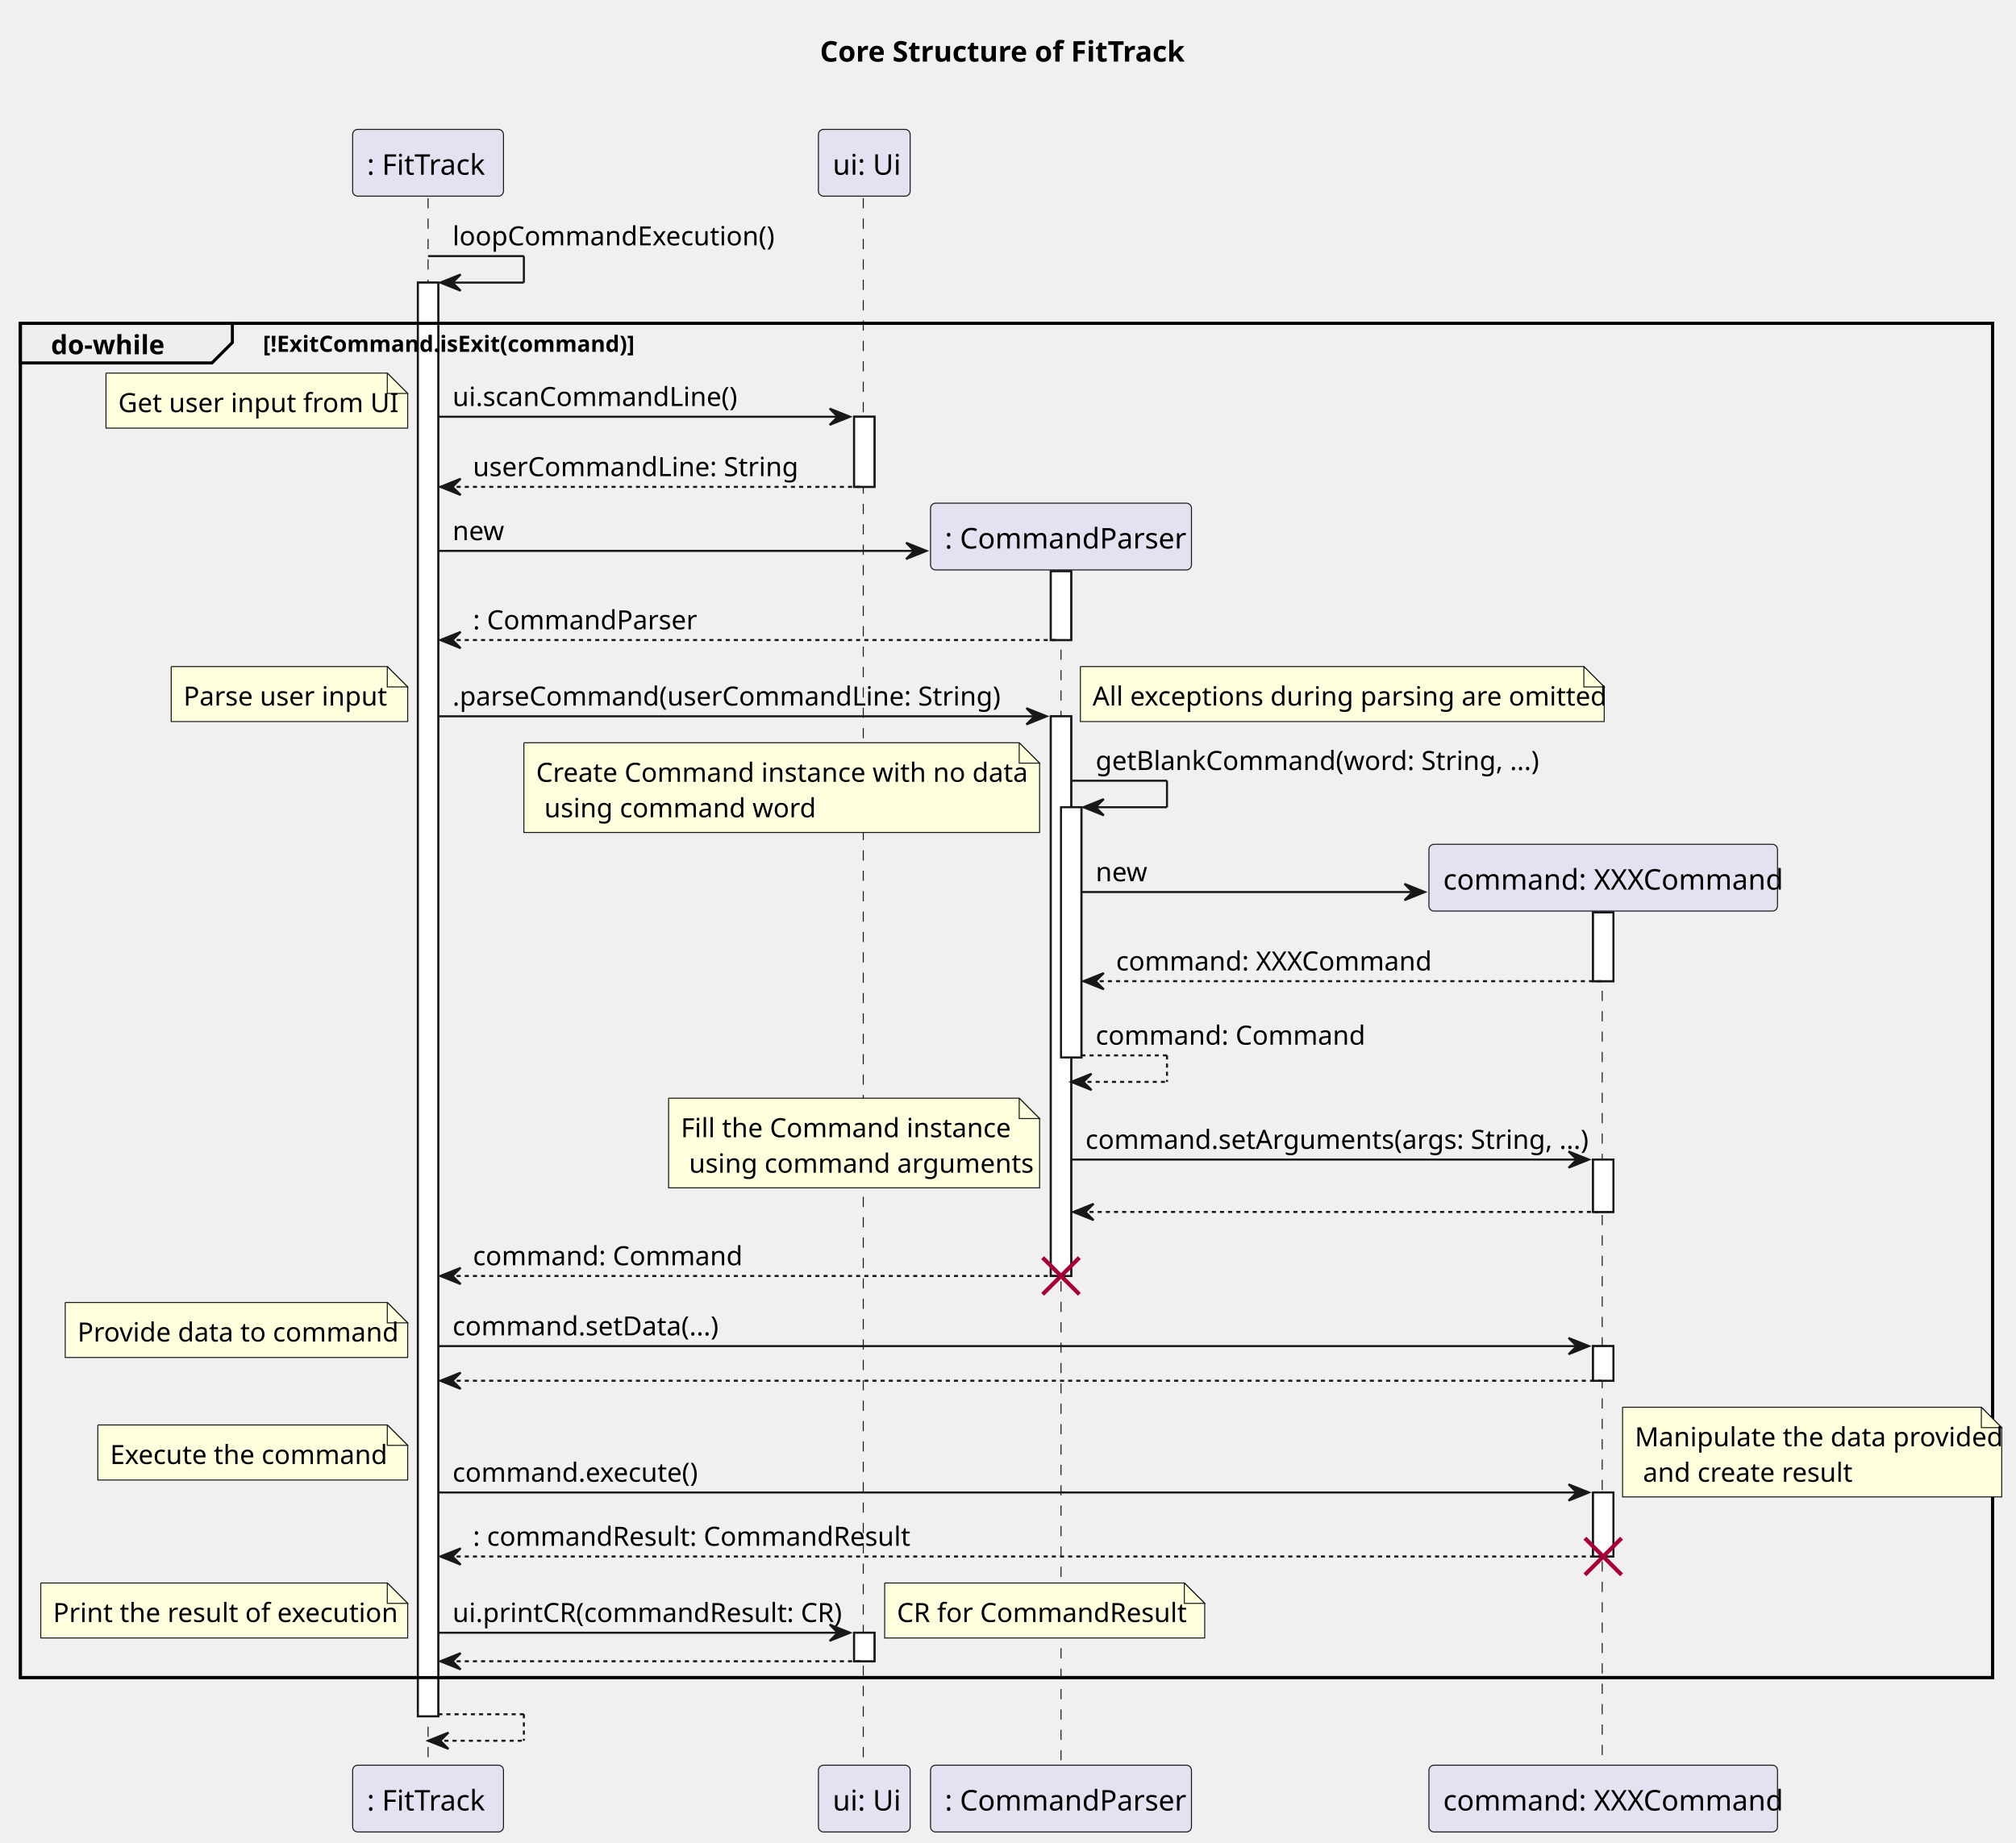
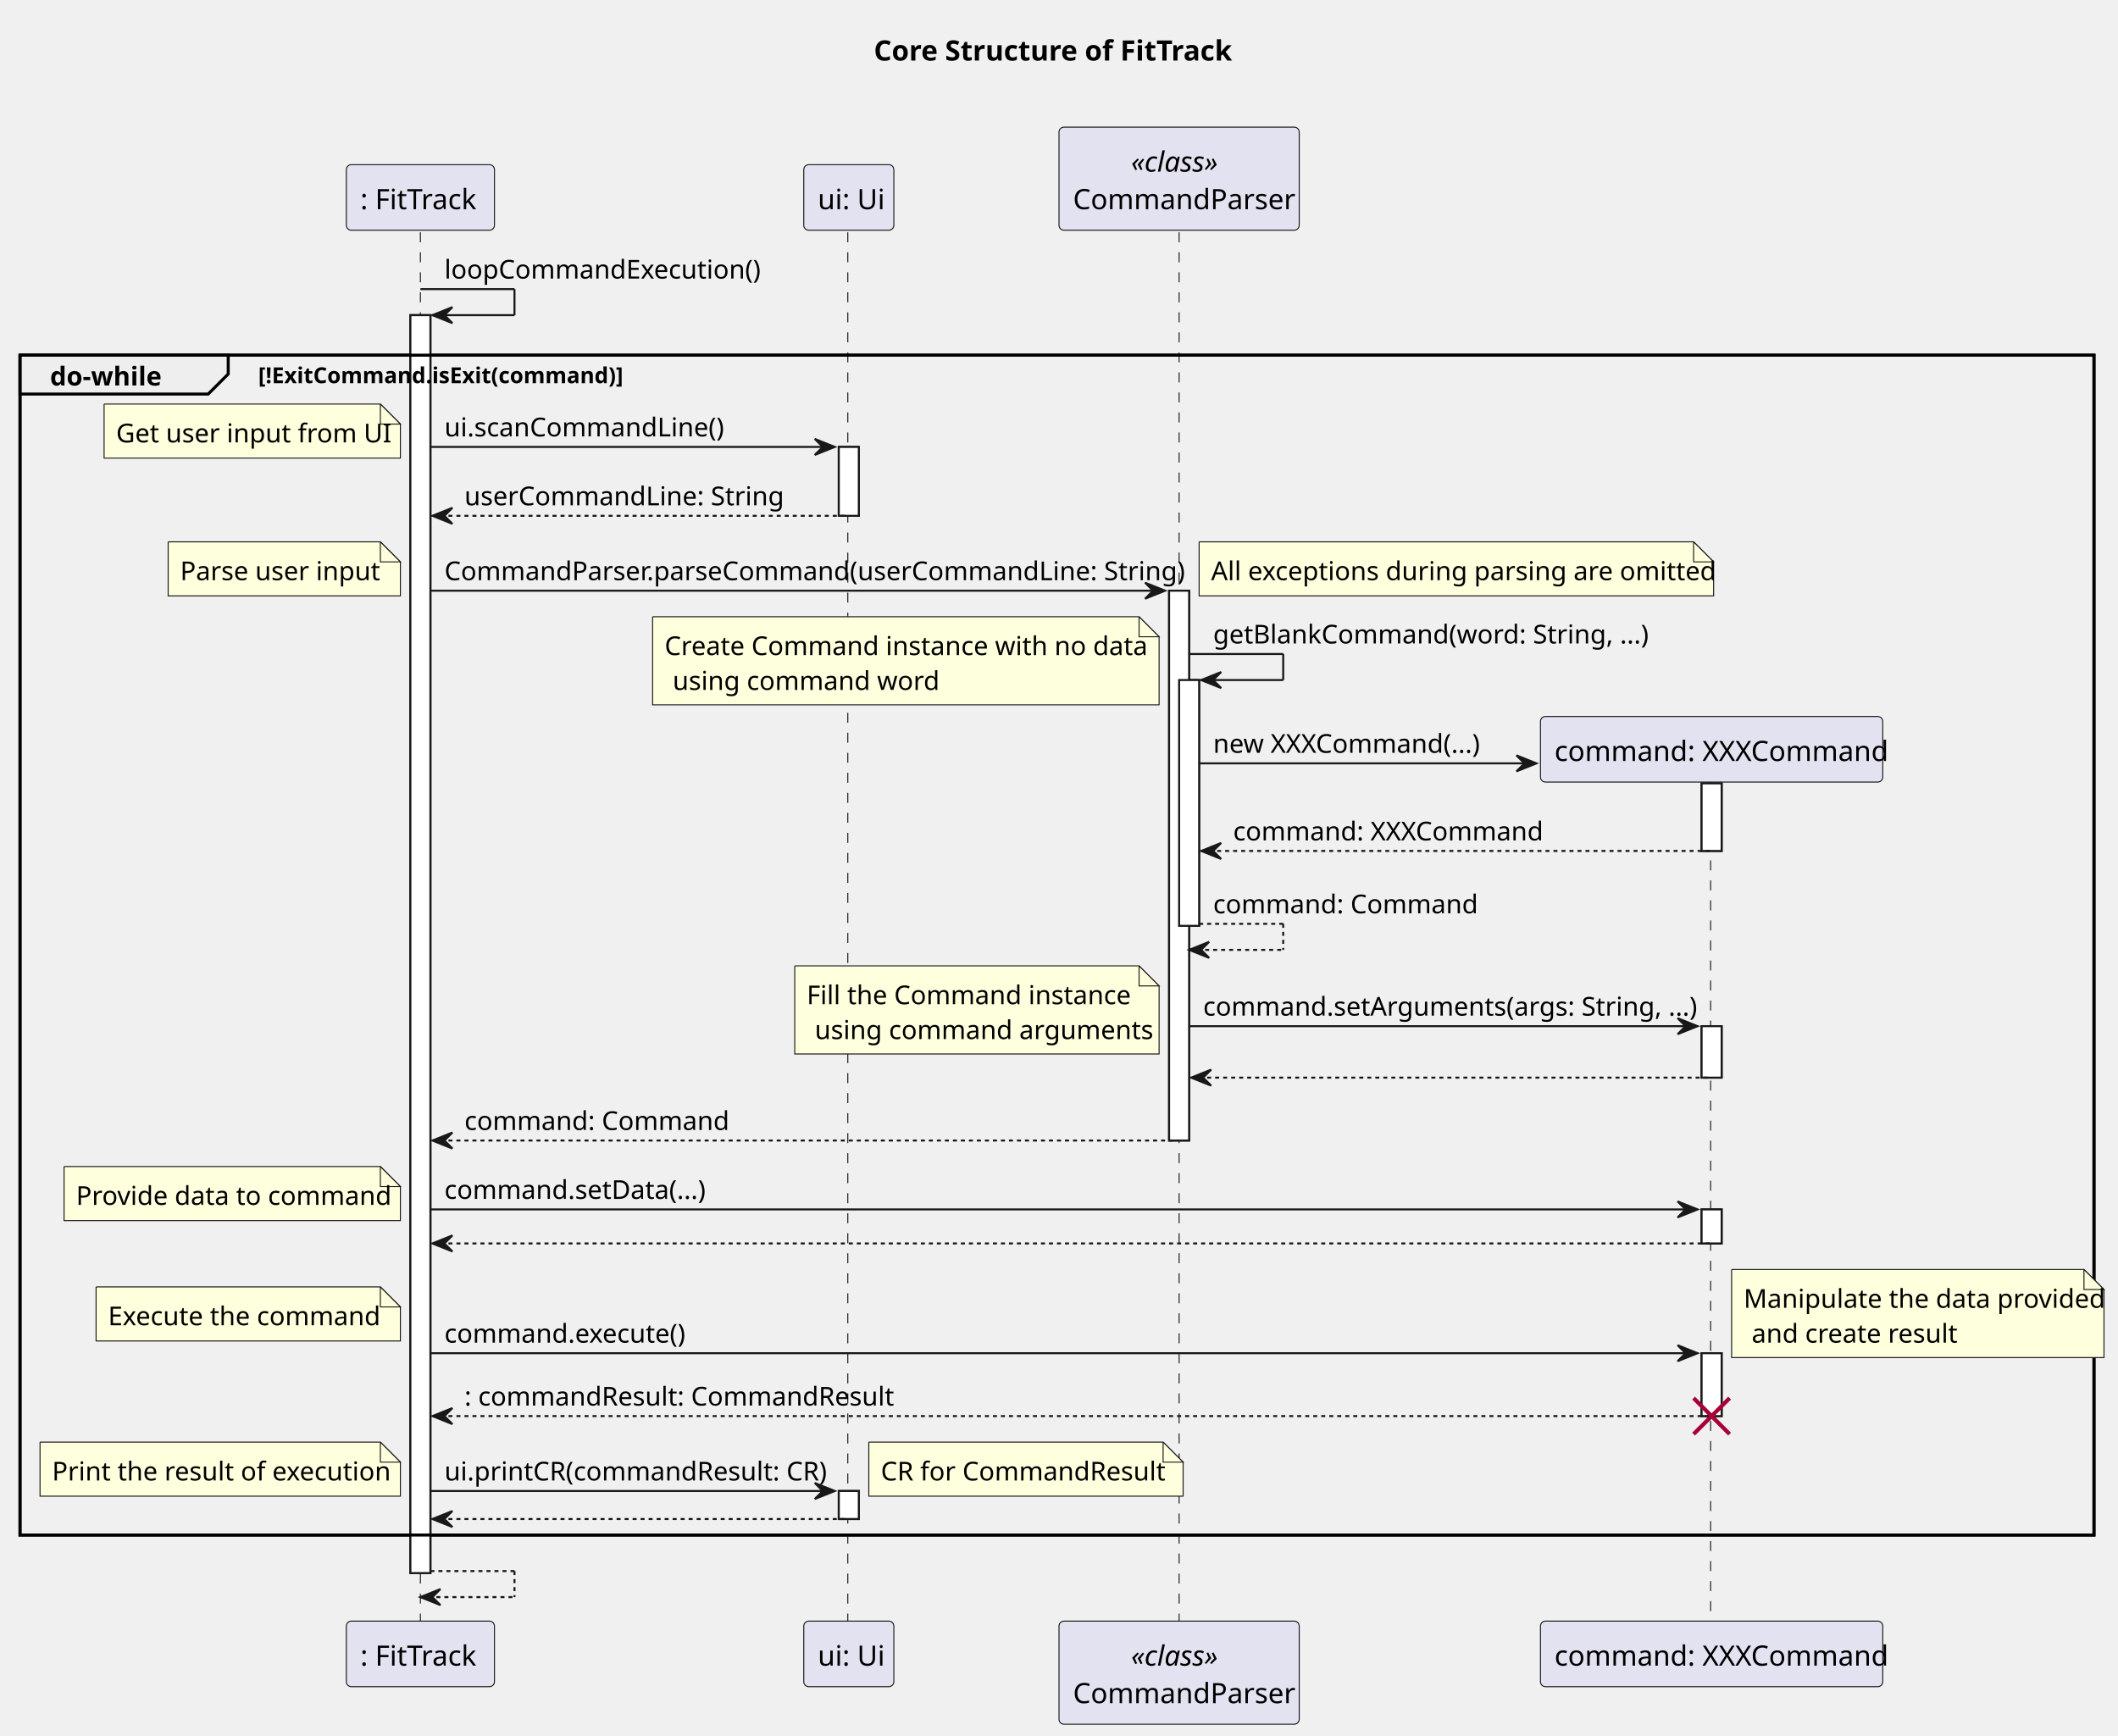
- <svg xmlns="http://www.w3.org/2000/svg" contentStyleType="text/css" height="904px" preserveAspectRatio="none" style="width:989px;height:904px;background:#FFFFFF;" version="1.1" viewBox="0 0 989 904" width="989px" zoomAndPan="magnify">
+ <svg xmlns="http://www.w3.org/2000/svg" contentStyleType="text/css" height="867px" preserveAspectRatio="none" style="width:1058px;height:867px;background:#FFFFFF;" version="1.1" viewBox="0 0 1058 867" width="1058px" zoomAndPan="magnify">
  <defs />
  <g>
-     <text fill="#000000" font-family="sans-serif" font-size="14" font-weight="bold" lengthAdjust="spacing" textLength="182" x="402.25" y="30.237">Core Structure of FitTrack</text>
-     <text fill="#000000" font-family="sans-serif" font-size="14" font-weight="bold" lengthAdjust="spacing" textLength="4" x="491.25" y="48.988"> </text>
-     <rect fill="#FFFFFF" height="703.5" style="stroke:#181818;stroke-width:1.0;" width="10" x="205" y="138.665" />
-     <rect fill="#FFFFFF" height="34.412" style="stroke:#181818;stroke-width:1.0;" width="10" x="419" y="204.488" />
-     <rect fill="#FFFFFF" height="14" style="stroke:#181818;stroke-width:1.0;" width="10" x="419" y="801.164" />
-     <rect fill="#FFFFFF" height="33.751" style="stroke:#181818;stroke-width:1.0;" width="10" x="515.5" y="280.311" />
-     <rect fill="#FFFFFF" height="274.632" style="stroke:#181818;stroke-width:1.0;" width="10" x="515.5" y="351.474" />
-     <rect fill="#FFFFFF" height="122.78" style="stroke:#181818;stroke-width:1.0;" width="10" x="520.5" y="396.091" />
-     <rect fill="#FFFFFF" height="33.751" style="stroke:#181818;stroke-width:1.0;" width="10" x="781.5" y="447.709" />
-     <rect fill="#FFFFFF" height="25.706" style="stroke:#181818;stroke-width:1.0;" width="10" x="781.5" y="568.989" />
-     <rect fill="#FFFFFF" height="17" style="stroke:#181818;stroke-width:1.0;" width="10" x="781.5" y="660.518" />
-     <rect fill="#FFFFFF" height="31.412" style="stroke:#181818;stroke-width:1.0;" width="10" x="781.5" y="732.341" />
-     <rect fill="none" height="664.5" style="stroke:#000000;stroke-width:1.5;" width="967.5" x="10" y="158.665" />
-     <line style="stroke:#181818;stroke-width:0.5;stroke-dasharray:5.0,5.0;" x1="210" x2="210" y1="97.253" y2="867.164" />
-     <line style="stroke:#181818;stroke-width:0.5;stroke-dasharray:5.0,5.0;" x1="423.5" x2="423.5" y1="97.253" y2="867.164" />
-     <line style="stroke:#181818;stroke-width:0.5;stroke-dasharray:5.0,5.0;" x1="520.5" x2="520.5" y1="278.775" y2="867.164" />
-     <line style="stroke:#181818;stroke-width:0.5;stroke-dasharray:5.0,5.0;" x1="786" x2="786" y1="446.172" y2="867.164" />
-     <rect fill="#E2E2F0" height="32.751" rx="2.5" ry="2.5" style="stroke:#181818;stroke-width:0.5;" width="74" x="173" y="63.502" />
-     <text fill="#000000" font-family="sans-serif" font-size="14" lengthAdjust="spacing" textLength="60" x="180" y="85.739">: FitTrack</text>
-     <rect fill="#E2E2F0" height="32.751" rx="2.5" ry="2.5" style="stroke:#181818;stroke-width:0.5;" width="74" x="173" y="866.164" />
-     <text fill="#000000" font-family="sans-serif" font-size="14" lengthAdjust="spacing" textLength="60" x="180" y="888.401">: FitTrack</text>
-     <rect fill="#E2E2F0" height="32.751" rx="2.5" ry="2.5" style="stroke:#181818;stroke-width:0.5;" width="45" x="401.5" y="63.502" />
-     <text fill="#000000" font-family="sans-serif" font-size="14" lengthAdjust="spacing" textLength="31" x="408.5" y="85.739">ui: Ui</text>
-     <rect fill="#E2E2F0" height="32.751" rx="2.5" ry="2.5" style="stroke:#181818;stroke-width:0.5;" width="45" x="401.5" y="866.164" />
-     <text fill="#000000" font-family="sans-serif" font-size="14" lengthAdjust="spacing" textLength="31" x="408.5" y="888.401">ui: Ui</text>
-     <rect fill="#E2E2F0" height="32.751" rx="2.5" ry="2.5" style="stroke:#181818;stroke-width:0.5;" width="128" x="456.5" y="866.164" />
-     <text fill="#000000" font-family="sans-serif" font-size="14" lengthAdjust="spacing" textLength="114" x="463.5" y="888.401">: CommandParser</text>
-     <rect fill="#E2E2F0" height="32.751" rx="2.5" ry="2.5" style="stroke:#181818;stroke-width:0.5;" width="171" x="701" y="866.164" />
-     <text fill="#000000" font-family="sans-serif" font-size="14" lengthAdjust="spacing" textLength="157" x="708" y="888.401">command: XXXCommand</text>
-     <rect fill="#FFFFFF" height="703.5" style="stroke:#181818;stroke-width:1.0;" width="10" x="205" y="138.665" />
-     <rect fill="#FFFFFF" height="34.412" style="stroke:#181818;stroke-width:1.0;" width="10" x="419" y="204.488" />
-     <rect fill="#FFFFFF" height="14" style="stroke:#181818;stroke-width:1.0;" width="10" x="419" y="801.164" />
-     <rect fill="#FFFFFF" height="33.751" style="stroke:#181818;stroke-width:1.0;" width="10" x="515.5" y="280.311" />
-     <rect fill="#FFFFFF" height="274.632" style="stroke:#181818;stroke-width:1.0;" width="10" x="515.5" y="351.474" />
-     <rect fill="#FFFFFF" height="122.78" style="stroke:#181818;stroke-width:1.0;" width="10" x="520.5" y="396.091" />
-     <rect fill="#FFFFFF" height="33.751" style="stroke:#181818;stroke-width:1.0;" width="10" x="781.5" y="447.709" />
-     <rect fill="#FFFFFF" height="25.706" style="stroke:#181818;stroke-width:1.0;" width="10" x="781.5" y="568.989" />
-     <rect fill="#FFFFFF" height="17" style="stroke:#181818;stroke-width:1.0;" width="10" x="781.5" y="660.518" />
-     <rect fill="#FFFFFF" height="31.412" style="stroke:#181818;stroke-width:1.0;" width="10" x="781.5" y="732.341" />
-     <line style="stroke:#181818;stroke-width:1.0;" x1="210" x2="257" y1="125.665" y2="125.665" />
-     <line style="stroke:#181818;stroke-width:1.0;" x1="257" x2="257" y1="125.665" y2="138.665" />
-     <line style="stroke:#181818;stroke-width:1.0;" x1="216" x2="257" y1="138.665" y2="138.665" />
-     <polygon fill="#181818" points="226,134.665,216,138.665,226,142.665,222,138.665" style="stroke:#181818;stroke-width:1.0;" />
-     <text fill="#000000" font-family="sans-serif" font-size="13" lengthAdjust="spacing" textLength="149" x="222" y="120.402">loopCommandExecution()</text>
-     <path d="M10,158.665 L114,158.665 L114,168.076 L104,178.076 L10,178.076 L10,158.665 " fill="#EEEEEE" style="stroke:#000000;stroke-width:1.5;" />
-     <rect fill="none" height="664.5" style="stroke:#000000;stroke-width:1.5;" width="967.5" x="10" y="158.665" />
-     <text fill="#000000" font-family="sans-serif" font-size="13" font-weight="bold" lengthAdjust="spacing" textLength="55" x="25" y="173.814">do-while</text>
-     <text fill="#000000" font-family="sans-serif" font-size="11" font-weight="bold" lengthAdjust="spacing" textLength="182" x="129" y="172.637">[!ExitCommand.isExit(command)]</text>
-     <polygon fill="#181818" points="407,200.488,417,204.488,407,208.488,411,204.488" style="stroke:#181818;stroke-width:1.0;" />
-     <line style="stroke:#181818;stroke-width:1.0;" x1="215" x2="413" y1="204.488" y2="204.488" />
-     <text fill="#000000" font-family="sans-serif" font-size="13" lengthAdjust="spacing" textLength="133" x="222" y="199.225">ui.scanCommandLine()</text>
-     <path d="M52,183.076 L52,210.076 L200,210.076 L200,193.076 L190,183.076 L52,183.076 " fill="#FEFFDD" style="stroke:#181818;stroke-width:0.5;" />
-     <path d="M190,183.076 L190,193.076 L200,193.076 L190,183.076 " fill="#FEFFDD" style="stroke:#181818;stroke-width:0.5;" />
-     <text fill="#000000" font-family="sans-serif" font-size="13" lengthAdjust="spacing" textLength="127" x="58" y="202.225">Get user input from UI</text>
-     <polygon fill="#181818" points="226,234.899,216,238.899,226,242.899,222,238.899" style="stroke:#181818;stroke-width:1.0;" />
-     <line style="stroke:#181818;stroke-width:1.0;stroke-dasharray:2.0,2.0;" x1="220" x2="423" y1="238.899" y2="238.899" />
-     <text fill="#000000" font-family="sans-serif" font-size="13" lengthAdjust="spacing" textLength="150" x="232" y="233.637">userCommandLine: String</text>
-     <polygon fill="#181818" points="444.5,266.311,454.5,270.311,444.5,274.311,448.5,270.311" style="stroke:#181818;stroke-width:1.0;" />
-     <line style="stroke:#181818;stroke-width:1.0;" x1="215" x2="450.5" y1="270.311" y2="270.311" />
-     <text fill="#000000" font-family="sans-serif" font-size="13" lengthAdjust="spacing" textLength="23" x="222" y="265.048">new</text>
-     <rect fill="#E2E2F0" height="32.751" rx="2.5" ry="2.5" style="stroke:#181818;stroke-width:0.5;" width="128" x="456.5" y="246.899" />
-     <text fill="#000000" font-family="sans-serif" font-size="14" lengthAdjust="spacing" textLength="114" x="463.5" y="269.137">: CommandParser</text>
-     <polygon fill="#181818" points="226,310.062,216,314.062,226,318.062,222,314.062" style="stroke:#181818;stroke-width:1.0;" />
-     <line style="stroke:#181818;stroke-width:1.0;stroke-dasharray:2.0,2.0;" x1="220" x2="519.5" y1="314.062" y2="314.062" />
-     <text fill="#000000" font-family="sans-serif" font-size="13" lengthAdjust="spacing" textLength="105" x="232" y="308.799">: CommandParser</text>
-     <polygon fill="#181818" points="503.5,347.474,513.5,351.474,503.5,355.474,507.5,351.474" style="stroke:#181818;stroke-width:1.0;" />
-     <line style="stroke:#181818;stroke-width:1.0;" x1="215" x2="509.5" y1="351.474" y2="351.474" />
-     <text fill="#000000" font-family="sans-serif" font-size="13" lengthAdjust="spacing" textLength="253" x="222" y="346.211">.parseCommand(userCommandLine: String)</text>
-     <path d="M84,327.062 L84,354.062 L200,354.062 L200,337.062 L190,327.062 L84,327.062 " fill="#FEFFDD" style="stroke:#181818;stroke-width:0.5;" />
-     <path d="M190,327.062 L190,337.062 L200,337.062 L190,327.062 " fill="#FEFFDD" style="stroke:#181818;stroke-width:0.5;" />
-     <text fill="#000000" font-family="sans-serif" font-size="13" lengthAdjust="spacing" textLength="95" x="90" y="346.211">Parse user input</text>
-     <path d="M530,327.062 L530,354.062 L787,354.062 L787,337.062 L777,327.062 L530,327.062 " fill="#FEFFDD" style="stroke:#181818;stroke-width:0.5;" />
-     <path d="M777,327.062 L777,337.062 L787,337.062 L777,327.062 " fill="#FEFFDD" style="stroke:#181818;stroke-width:0.5;" />
-     <text fill="#000000" font-family="sans-serif" font-size="13" lengthAdjust="spacing" textLength="236" x="536" y="346.211">All exceptions during parsing are omitted</text>
-     <line style="stroke:#181818;stroke-width:1.0;" x1="525.5" x2="572.5" y1="383.091" y2="383.091" />
-     <line style="stroke:#181818;stroke-width:1.0;" x1="572.5" x2="572.5" y1="383.091" y2="396.091" />
-     <line style="stroke:#181818;stroke-width:1.0;" x1="531.5" x2="572.5" y1="396.091" y2="396.091" />
-     <polygon fill="#181818" points="541.5,392.091,531.5,396.091,541.5,400.091,537.5,396.091" style="stroke:#181818;stroke-width:1.0;" />
-     <text fill="#000000" font-family="sans-serif" font-size="13" lengthAdjust="spacing" textLength="207" x="537.5" y="377.828">getBlankCommand(word: String, ...)</text>
-     <path d="M257,364.474 L257,408.474 L510,408.474 L510,374.474 L500,364.474 L257,364.474 " fill="#FEFFDD" style="stroke:#181818;stroke-width:0.5;" />
-     <path d="M500,364.474 L500,374.474 L510,374.474 L500,364.474 " fill="#FEFFDD" style="stroke:#181818;stroke-width:0.5;" />
-     <text fill="#000000" font-family="sans-serif" font-size="13" lengthAdjust="spacing" textLength="228" x="263" y="383.623">Create Command instance with no data</text>
-     <text fill="#000000" font-family="sans-serif" font-size="13" lengthAdjust="spacing" textLength="123" x="267" y="401.034">using command word</text>
-     <polygon fill="#181818" points="689,433.709,699,437.709,689,441.709,693,437.709" style="stroke:#181818;stroke-width:1.0;" />
-     <line style="stroke:#181818;stroke-width:1.0;" x1="530.5" x2="695" y1="437.709" y2="437.709" />
-     <text fill="#000000" font-family="sans-serif" font-size="13" lengthAdjust="spacing" textLength="23" x="537.5" y="432.446">new</text>
-     <rect fill="#E2E2F0" height="32.751" rx="2.5" ry="2.5" style="stroke:#181818;stroke-width:0.5;" width="171" x="701" y="414.297" />
-     <text fill="#000000" font-family="sans-serif" font-size="14" lengthAdjust="spacing" textLength="157" x="708" y="436.534">command: XXXCommand</text>
-     <polygon fill="#181818" points="541.5,477.459,531.5,481.459,541.5,485.459,537.5,481.459" style="stroke:#181818;stroke-width:1.0;" />
-     <line style="stroke:#181818;stroke-width:1.0;stroke-dasharray:2.0,2.0;" x1="535.5" x2="785.5" y1="481.459" y2="481.459" />
-     <text fill="#000000" font-family="sans-serif" font-size="13" lengthAdjust="spacing" textLength="145" x="547.5" y="476.197">command: XXXCommand</text>
-     <line style="stroke:#181818;stroke-width:1.0;stroke-dasharray:2.0,2.0;" x1="530.5" x2="572.5" y1="517.871" y2="517.871" />
-     <line style="stroke:#181818;stroke-width:1.0;stroke-dasharray:2.0,2.0;" x1="572.5" x2="572.5" y1="517.871" y2="530.871" />
-     <line style="stroke:#181818;stroke-width:1.0;stroke-dasharray:2.0,2.0;" x1="525.5" x2="572.5" y1="530.871" y2="530.871" />
-     <polygon fill="#181818" points="535.5,526.871,525.5,530.871,535.5,534.871,531.5,530.871" style="stroke:#181818;stroke-width:1.0;" />
-     <text fill="#000000" font-family="sans-serif" font-size="13" lengthAdjust="spacing" textLength="124" x="537.5" y="512.608">command: Command</text>
-     <polygon fill="#181818" points="769.5,564.989,779.5,568.989,769.5,572.989,773.5,568.989" style="stroke:#181818;stroke-width:1.0;" />
-     <line style="stroke:#181818;stroke-width:1.0;" x1="525.5" x2="775.5" y1="568.989" y2="568.989" />
-     <text fill="#000000" font-family="sans-serif" font-size="13" lengthAdjust="spacing" textLength="237" x="532.5" y="563.726">command.setArguments(args: String, ...)</text>
-     <path d="M328,538.871 L328,582.871 L510,582.871 L510,548.871 L500,538.871 L328,538.871 " fill="#FEFFDD" style="stroke:#181818;stroke-width:0.5;" />
-     <path d="M500,538.871 L500,548.871 L510,548.871 L500,538.871 " fill="#FEFFDD" style="stroke:#181818;stroke-width:0.5;" />
-     <text fill="#000000" font-family="sans-serif" font-size="13" lengthAdjust="spacing" textLength="155" x="334" y="558.02">Fill the Command instance</text>
-     <text fill="#000000" font-family="sans-serif" font-size="13" lengthAdjust="spacing" textLength="157" x="338" y="575.432">using command arguments</text>
-     <polygon fill="#181818" points="536.5,590.694,526.5,594.694,536.5,598.694,532.5,594.694" style="stroke:#181818;stroke-width:1.0;" />
-     <line style="stroke:#181818;stroke-width:1.0;stroke-dasharray:2.0,2.0;" x1="530.5" x2="785.5" y1="594.694" y2="594.694" />
-     <polygon fill="#181818" points="226,622.106,216,626.106,226,630.106,222,626.106" style="stroke:#181818;stroke-width:1.0;" />
-     <line style="stroke:#181818;stroke-width:1.0;stroke-dasharray:2.0,2.0;" x1="220" x2="519.5" y1="626.106" y2="626.106" />
-     <text fill="#000000" font-family="sans-serif" font-size="13" lengthAdjust="spacing" textLength="124" x="232" y="620.843">command: Command</text>
-     <line style="stroke:#A80036;stroke-width:2.0;" x1="511.5" x2="529.5" y1="617.106" y2="635.106" />
-     <line style="stroke:#A80036;stroke-width:2.0;" x1="511.5" x2="529.5" y1="635.106" y2="617.106" />
-     <polygon fill="#181818" points="769.5,656.518,779.5,660.518,769.5,664.518,773.5,660.518" style="stroke:#181818;stroke-width:1.0;" />
-     <line style="stroke:#181818;stroke-width:1.0;" x1="215" x2="775.5" y1="660.518" y2="660.518" />
-     <text fill="#000000" font-family="sans-serif" font-size="13" lengthAdjust="spacing" textLength="126" x="222" y="655.255">command.setData(...)</text>
-     <path d="M32,639.106 L32,666.106 L200,666.106 L200,649.106 L190,639.106 L32,639.106 " fill="#FEFFDD" style="stroke:#181818;stroke-width:0.5;" />
-     <path d="M190,639.106 L190,649.106 L200,649.106 L190,639.106 " fill="#FEFFDD" style="stroke:#181818;stroke-width:0.5;" />
-     <text fill="#000000" font-family="sans-serif" font-size="13" lengthAdjust="spacing" textLength="147" x="38" y="658.255">Provide data to command</text>
-     <polygon fill="#181818" points="226,673.518,216,677.518,226,681.518,222,677.518" style="stroke:#181818;stroke-width:1.0;" />
-     <line style="stroke:#181818;stroke-width:1.0;stroke-dasharray:2.0,2.0;" x1="220" x2="785.5" y1="677.518" y2="677.518" />
-     <polygon fill="#181818" points="769.5,728.341,779.5,732.341,769.5,736.341,773.5,732.341" style="stroke:#181818;stroke-width:1.0;" />
-     <line style="stroke:#181818;stroke-width:1.0;" x1="215" x2="775.5" y1="732.341" y2="732.341" />
-     <text fill="#000000" font-family="sans-serif" font-size="13" lengthAdjust="spacing" textLength="115" x="222" y="727.078">command.execute()</text>
-     <path d="M48,699.223 L48,726.223 L200,726.223 L200,709.223 L190,699.223 L48,699.223 " fill="#FEFFDD" style="stroke:#181818;stroke-width:0.5;" />
-     <path d="M190,699.223 L190,709.223 L200,709.223 L190,699.223 " fill="#FEFFDD" style="stroke:#181818;stroke-width:0.5;" />
-     <text fill="#000000" font-family="sans-serif" font-size="13" lengthAdjust="spacing" textLength="131" x="54" y="718.372">Execute the command</text>
-     <path d="M796,690.518 L796,734.518 L982,734.518 L982,700.518 L972,690.518 L796,690.518 " fill="#FEFFDD" style="stroke:#181818;stroke-width:0.5;" />
-     <path d="M972,690.518 L972,700.518 L982,700.518 L972,690.518 " fill="#FEFFDD" style="stroke:#181818;stroke-width:0.5;" />
-     <text fill="#000000" font-family="sans-serif" font-size="13" lengthAdjust="spacing" textLength="165" x="802" y="709.667">Manipulate the data provided</text>
-     <text fill="#000000" font-family="sans-serif" font-size="13" lengthAdjust="spacing" textLength="97" x="806" y="727.078">and create result</text>
-     <polygon fill="#181818" points="226,759.752,216,763.752,226,767.752,222,763.752" style="stroke:#181818;stroke-width:1.0;" />
-     <line style="stroke:#181818;stroke-width:1.0;stroke-dasharray:2.0,2.0;" x1="220" x2="785.5" y1="763.752" y2="763.752" />
-     <text fill="#000000" font-family="sans-serif" font-size="13" lengthAdjust="spacing" textLength="206" x="232" y="758.49">: commandResult: CommandResult</text>
-     <line style="stroke:#A80036;stroke-width:2.0;" x1="777.5" x2="795.5" y1="754.752" y2="772.752" />
-     <line style="stroke:#A80036;stroke-width:2.0;" x1="777.5" x2="795.5" y1="772.752" y2="754.752" />
-     <polygon fill="#181818" points="407,797.164,417,801.164,407,805.164,411,801.164" style="stroke:#181818;stroke-width:1.0;" />
-     <line style="stroke:#181818;stroke-width:1.0;" x1="215" x2="413" y1="801.164" y2="801.164" />
-     <text fill="#000000" font-family="sans-serif" font-size="13" lengthAdjust="spacing" textLength="185" x="222" y="795.901">ui.printCR(commandResult: CR)</text>
-     <path d="M20,776.752 L20,803.752 L200,803.752 L200,786.752 L190,776.752 L20,776.752 " fill="#FEFFDD" style="stroke:#181818;stroke-width:0.5;" />
-     <path d="M190,776.752 L190,786.752 L200,786.752 L190,776.752 " fill="#FEFFDD" style="stroke:#181818;stroke-width:0.5;" />
-     <text fill="#000000" font-family="sans-serif" font-size="13" lengthAdjust="spacing" textLength="159" x="26" y="795.901">Print the result of execution</text>
-     <path d="M434,776.752 L434,803.752 L591,803.752 L591,786.752 L581,776.752 L434,776.752 " fill="#FEFFDD" style="stroke:#181818;stroke-width:0.5;" />
-     <path d="M581,776.752 L581,786.752 L591,786.752 L581,776.752 " fill="#FEFFDD" style="stroke:#181818;stroke-width:0.5;" />
-     <text fill="#000000" font-family="sans-serif" font-size="13" lengthAdjust="spacing" textLength="136" x="440" y="795.901">CR for CommandResult</text>
-     <polygon fill="#181818" points="226,811.164,216,815.164,226,819.164,222,815.164" style="stroke:#181818;stroke-width:1.0;" />
-     <line style="stroke:#181818;stroke-width:1.0;stroke-dasharray:2.0,2.0;" x1="220" x2="423" y1="815.164" y2="815.164" />
-     <line style="stroke:#181818;stroke-width:1.0;stroke-dasharray:2.0,2.0;" x1="215" x2="257" y1="841.164" y2="841.164" />
-     <line style="stroke:#181818;stroke-width:1.0;stroke-dasharray:2.0,2.0;" x1="257" x2="257" y1="841.164" y2="854.164" />
-     <line style="stroke:#181818;stroke-width:1.0;stroke-dasharray:2.0,2.0;" x1="210" x2="257" y1="854.164" y2="854.164" />
-     <polygon fill="#181818" points="220,850.164,210,854.164,220,858.164,216,854.164" style="stroke:#181818;stroke-width:1.0;" />
+     <text fill="#000000" font-family="sans-serif" font-size="14" font-weight="bold" lengthAdjust="spacing" textLength="182" x="436.5" y="30.237">Core Structure of FitTrack</text>
+     <text fill="#000000" font-family="sans-serif" font-size="14" font-weight="bold" lengthAdjust="spacing" textLength="4" x="525.5" y="48.988"> </text>
+     <rect fill="#FFFFFF" height="628.337" style="stroke:#181818;stroke-width:1.0;" width="10" x="205" y="157.416" />
+     <rect fill="#FFFFFF" height="34.412" style="stroke:#181818;stroke-width:1.0;" width="10" x="419" y="223.239" />
+     <rect fill="#FFFFFF" height="14" style="stroke:#181818;stroke-width:1.0;" width="10" x="419" y="744.752" />
+     <rect fill="#FFFFFF" height="274.632" style="stroke:#181818;stroke-width:1.0;" width="10" x="584" y="295.062" />
+     <rect fill="#FFFFFF" height="122.78" style="stroke:#181818;stroke-width:1.0;" width="10" x="589" y="339.679" />
+     <rect fill="#FFFFFF" height="33.751" style="stroke:#181818;stroke-width:1.0;" width="10" x="850" y="391.297" />
+     <rect fill="#FFFFFF" height="25.706" style="stroke:#181818;stroke-width:1.0;" width="10" x="850" y="512.577" />
+     <rect fill="#FFFFFF" height="17" style="stroke:#181818;stroke-width:1.0;" width="10" x="850" y="604.106" />
+     <rect fill="#FFFFFF" height="31.412" style="stroke:#181818;stroke-width:1.0;" width="10" x="850" y="675.929" />
+     <rect fill="none" height="589.337" style="stroke:#000000;stroke-width:1.5;" width="1036" x="10" y="177.416" />
+     <line style="stroke:#181818;stroke-width:0.5;stroke-dasharray:5.0,5.0;" x1="210" x2="210" y1="116.004" y2="810.752" />
+     <line style="stroke:#181818;stroke-width:0.5;stroke-dasharray:5.0,5.0;" x1="423.5" x2="423.5" y1="116.004" y2="810.752" />
+     <line style="stroke:#181818;stroke-width:0.5;stroke-dasharray:5.0,5.0;" x1="589" x2="589" y1="116.004" y2="810.752" />
+     <line style="stroke:#181818;stroke-width:0.5;stroke-dasharray:5.0,5.0;" x1="854.5" x2="854.5" y1="389.761" y2="810.752" />
+     <rect fill="#E2E2F0" height="32.751" rx="2.5" ry="2.5" style="stroke:#181818;stroke-width:0.5;" width="74" x="173" y="82.253" />
+     <text fill="#000000" font-family="sans-serif" font-size="14" lengthAdjust="spacing" textLength="60" x="180" y="104.49">: FitTrack</text>
+     <rect fill="#E2E2F0" height="32.751" rx="2.5" ry="2.5" style="stroke:#181818;stroke-width:0.5;" width="74" x="173" y="809.752" />
+     <text fill="#000000" font-family="sans-serif" font-size="14" lengthAdjust="spacing" textLength="60" x="180" y="831.99">: FitTrack</text>
+     <rect fill="#E2E2F0" height="32.751" rx="2.5" ry="2.5" style="stroke:#181818;stroke-width:0.5;" width="45" x="401.5" y="82.253" />
+     <text fill="#000000" font-family="sans-serif" font-size="14" lengthAdjust="spacing" textLength="31" x="408.5" y="104.49">ui: Ui</text>
+     <rect fill="#E2E2F0" height="32.751" rx="2.5" ry="2.5" style="stroke:#181818;stroke-width:0.5;" width="45" x="401.5" y="809.752" />
+     <text fill="#000000" font-family="sans-serif" font-size="14" lengthAdjust="spacing" textLength="31" x="408.5" y="831.99">ui: Ui</text>
+     <rect fill="#E2E2F0" height="51.502" rx="2.5" ry="2.5" style="stroke:#181818;stroke-width:0.5;" width="120" x="529" y="63.502" />
+     <text fill="#000000" font-family="sans-serif" font-size="14" font-style="italic" lengthAdjust="spacing" textLength="48" x="565" y="85.739">«class»</text>
+     <text fill="#000000" font-family="sans-serif" font-size="14" lengthAdjust="spacing" textLength="106" x="536" y="104.49">CommandParser</text>
+     <rect fill="#E2E2F0" height="51.502" rx="2.5" ry="2.5" style="stroke:#181818;stroke-width:0.5;" width="120" x="529" y="809.752" />
+     <text fill="#000000" font-family="sans-serif" font-size="14" font-style="italic" lengthAdjust="spacing" textLength="48" x="565" y="831.99">«class»</text>
+     <text fill="#000000" font-family="sans-serif" font-size="14" lengthAdjust="spacing" textLength="106" x="536" y="850.741">CommandParser</text>
+     <rect fill="#E2E2F0" height="32.751" rx="2.5" ry="2.5" style="stroke:#181818;stroke-width:0.5;" width="171" x="769.5" y="809.752" />
+     <text fill="#000000" font-family="sans-serif" font-size="14" lengthAdjust="spacing" textLength="157" x="776.5" y="831.99">command: XXXCommand</text>
+     <rect fill="#FFFFFF" height="628.337" style="stroke:#181818;stroke-width:1.0;" width="10" x="205" y="157.416" />
+     <rect fill="#FFFFFF" height="34.412" style="stroke:#181818;stroke-width:1.0;" width="10" x="419" y="223.239" />
+     <rect fill="#FFFFFF" height="14" style="stroke:#181818;stroke-width:1.0;" width="10" x="419" y="744.752" />
+     <rect fill="#FFFFFF" height="274.632" style="stroke:#181818;stroke-width:1.0;" width="10" x="584" y="295.062" />
+     <rect fill="#FFFFFF" height="122.78" style="stroke:#181818;stroke-width:1.0;" width="10" x="589" y="339.679" />
+     <rect fill="#FFFFFF" height="33.751" style="stroke:#181818;stroke-width:1.0;" width="10" x="850" y="391.297" />
+     <rect fill="#FFFFFF" height="25.706" style="stroke:#181818;stroke-width:1.0;" width="10" x="850" y="512.577" />
+     <rect fill="#FFFFFF" height="17" style="stroke:#181818;stroke-width:1.0;" width="10" x="850" y="604.106" />
+     <rect fill="#FFFFFF" height="31.412" style="stroke:#181818;stroke-width:1.0;" width="10" x="850" y="675.929" />
+     <line style="stroke:#181818;stroke-width:1.0;" x1="210" x2="257" y1="144.416" y2="144.416" />
+     <line style="stroke:#181818;stroke-width:1.0;" x1="257" x2="257" y1="144.416" y2="157.416" />
+     <line style="stroke:#181818;stroke-width:1.0;" x1="216" x2="257" y1="157.416" y2="157.416" />
+     <polygon fill="#181818" points="226,153.416,216,157.416,226,161.416,222,157.416" style="stroke:#181818;stroke-width:1.0;" />
+     <text fill="#000000" font-family="sans-serif" font-size="13" lengthAdjust="spacing" textLength="149" x="222" y="139.153">loopCommandExecution()</text>
+     <path d="M10,177.416 L114,177.416 L114,186.827 L104,196.827 L10,196.827 L10,177.416 " fill="#EEEEEE" style="stroke:#000000;stroke-width:1.5;" />
+     <rect fill="none" height="589.337" style="stroke:#000000;stroke-width:1.5;" width="1036" x="10" y="177.416" />
+     <text fill="#000000" font-family="sans-serif" font-size="13" font-weight="bold" lengthAdjust="spacing" textLength="55" x="25" y="192.565">do-while</text>
+     <text fill="#000000" font-family="sans-serif" font-size="11" font-weight="bold" lengthAdjust="spacing" textLength="182" x="129" y="191.388">[!ExitCommand.isExit(command)]</text>
+     <polygon fill="#181818" points="407,219.239,417,223.239,407,227.239,411,223.239" style="stroke:#181818;stroke-width:1.0;" />
+     <line style="stroke:#181818;stroke-width:1.0;" x1="215" x2="413" y1="223.239" y2="223.239" />
+     <text fill="#000000" font-family="sans-serif" font-size="13" lengthAdjust="spacing" textLength="133" x="222" y="217.976">ui.scanCommandLine()</text>
+     <path d="M52,201.827 L52,228.827 L200,228.827 L200,211.827 L190,201.827 L52,201.827 " fill="#FEFFDD" style="stroke:#181818;stroke-width:0.5;" />
+     <path d="M190,201.827 L190,211.827 L200,211.827 L190,201.827 " fill="#FEFFDD" style="stroke:#181818;stroke-width:0.5;" />
+     <text fill="#000000" font-family="sans-serif" font-size="13" lengthAdjust="spacing" textLength="127" x="58" y="220.976">Get user input from UI</text>
+     <polygon fill="#181818" points="226,253.65,216,257.65,226,261.65,222,257.65" style="stroke:#181818;stroke-width:1.0;" />
+     <line style="stroke:#181818;stroke-width:1.0;stroke-dasharray:2.0,2.0;" x1="220" x2="423" y1="257.65" y2="257.65" />
+     <text fill="#000000" font-family="sans-serif" font-size="13" lengthAdjust="spacing" textLength="150" x="232" y="252.388">userCommandLine: String</text>
+     <polygon fill="#181818" points="572,291.062,582,295.062,572,299.062,576,295.062" style="stroke:#181818;stroke-width:1.0;" />
+     <line style="stroke:#181818;stroke-width:1.0;" x1="215" x2="578" y1="295.062" y2="295.062" />
+     <text fill="#000000" font-family="sans-serif" font-size="13" lengthAdjust="spacing" textLength="350" x="222" y="289.799">CommandParser.parseCommand(userCommandLine: String)</text>
+     <path d="M84,270.65 L84,297.65 L200,297.65 L200,280.65 L190,270.65 L84,270.65 " fill="#FEFFDD" style="stroke:#181818;stroke-width:0.5;" />
+     <path d="M190,270.65 L190,280.65 L200,280.65 L190,270.65 " fill="#FEFFDD" style="stroke:#181818;stroke-width:0.5;" />
+     <text fill="#000000" font-family="sans-serif" font-size="13" lengthAdjust="spacing" textLength="95" x="90" y="289.799">Parse user input</text>
+     <path d="M599,270.65 L599,297.65 L856,297.65 L856,280.65 L846,270.65 L599,270.65 " fill="#FEFFDD" style="stroke:#181818;stroke-width:0.5;" />
+     <path d="M846,270.65 L846,280.65 L856,280.65 L846,270.65 " fill="#FEFFDD" style="stroke:#181818;stroke-width:0.5;" />
+     <text fill="#000000" font-family="sans-serif" font-size="13" lengthAdjust="spacing" textLength="236" x="605" y="289.799">All exceptions during parsing are omitted</text>
+     <line style="stroke:#181818;stroke-width:1.0;" x1="594" x2="641" y1="326.679" y2="326.679" />
+     <line style="stroke:#181818;stroke-width:1.0;" x1="641" x2="641" y1="326.679" y2="339.679" />
+     <line style="stroke:#181818;stroke-width:1.0;" x1="600" x2="641" y1="339.679" y2="339.679" />
+     <polygon fill="#181818" points="610,335.679,600,339.679,610,343.679,606,339.679" style="stroke:#181818;stroke-width:1.0;" />
+     <text fill="#000000" font-family="sans-serif" font-size="13" lengthAdjust="spacing" textLength="207" x="606" y="321.417">getBlankCommand(word: String, ...)</text>
+     <path d="M326,308.062 L326,352.062 L579,352.062 L579,318.062 L569,308.062 L326,308.062 " fill="#FEFFDD" style="stroke:#181818;stroke-width:0.5;" />
+     <path d="M569,308.062 L569,318.062 L579,318.062 L569,308.062 " fill="#FEFFDD" style="stroke:#181818;stroke-width:0.5;" />
+     <text fill="#000000" font-family="sans-serif" font-size="13" lengthAdjust="spacing" textLength="228" x="332" y="327.211">Create Command instance with no data</text>
+     <text fill="#000000" font-family="sans-serif" font-size="13" lengthAdjust="spacing" textLength="123" x="336" y="344.623">using command word</text>
+     <polygon fill="#181818" points="757.5,377.297,767.5,381.297,757.5,385.297,761.5,381.297" style="stroke:#181818;stroke-width:1.0;" />
+     <line style="stroke:#181818;stroke-width:1.0;" x1="599" x2="763.5" y1="381.297" y2="381.297" />
+     <text fill="#000000" font-family="sans-serif" font-size="13" lengthAdjust="spacing" textLength="127" x="606" y="376.034">new XXXCommand(...)</text>
+     <rect fill="#E2E2F0" height="32.751" rx="2.5" ry="2.5" style="stroke:#181818;stroke-width:0.5;" width="171" x="769.5" y="357.885" />
+     <text fill="#000000" font-family="sans-serif" font-size="14" lengthAdjust="spacing" textLength="157" x="776.5" y="380.123">command: XXXCommand</text>
+     <polygon fill="#181818" points="610,421.048,600,425.048,610,429.048,606,425.048" style="stroke:#181818;stroke-width:1.0;" />
+     <line style="stroke:#181818;stroke-width:1.0;stroke-dasharray:2.0,2.0;" x1="604" x2="854" y1="425.048" y2="425.048" />
+     <text fill="#000000" font-family="sans-serif" font-size="13" lengthAdjust="spacing" textLength="145" x="616" y="419.785">command: XXXCommand</text>
+     <line style="stroke:#181818;stroke-width:1.0;stroke-dasharray:2.0,2.0;" x1="599" x2="641" y1="461.459" y2="461.459" />
+     <line style="stroke:#181818;stroke-width:1.0;stroke-dasharray:2.0,2.0;" x1="641" x2="641" y1="461.459" y2="474.459" />
+     <line style="stroke:#181818;stroke-width:1.0;stroke-dasharray:2.0,2.0;" x1="594" x2="641" y1="474.459" y2="474.459" />
+     <polygon fill="#181818" points="604,470.459,594,474.459,604,478.459,600,474.459" style="stroke:#181818;stroke-width:1.0;" />
+     <text fill="#000000" font-family="sans-serif" font-size="13" lengthAdjust="spacing" textLength="124" x="606" y="456.197">command: Command</text>
+     <polygon fill="#181818" points="838,508.577,848,512.577,838,516.577,842,512.577" style="stroke:#181818;stroke-width:1.0;" />
+     <line style="stroke:#181818;stroke-width:1.0;" x1="594" x2="844" y1="512.577" y2="512.577" />
+     <text fill="#000000" font-family="sans-serif" font-size="13" lengthAdjust="spacing" textLength="237" x="601" y="507.314">command.setArguments(args: String, ...)</text>
+     <path d="M397,482.459 L397,526.46 L579,526.46 L579,492.459 L569,482.459 L397,482.459 " fill="#FEFFDD" style="stroke:#181818;stroke-width:0.5;" />
+     <path d="M569,482.459 L569,492.459 L579,492.459 L569,482.459 " fill="#FEFFDD" style="stroke:#181818;stroke-width:0.5;" />
+     <text fill="#000000" font-family="sans-serif" font-size="13" lengthAdjust="spacing" textLength="155" x="403" y="501.608">Fill the Command instance</text>
+     <text fill="#000000" font-family="sans-serif" font-size="13" lengthAdjust="spacing" textLength="157" x="407" y="519.02">using command arguments</text>
+     <polygon fill="#181818" points="605,534.283,595,538.283,605,542.283,601,538.283" style="stroke:#181818;stroke-width:1.0;" />
+     <line style="stroke:#181818;stroke-width:1.0;stroke-dasharray:2.0,2.0;" x1="599" x2="854" y1="538.283" y2="538.283" />
+     <polygon fill="#181818" points="226,565.694,216,569.694,226,573.694,222,569.694" style="stroke:#181818;stroke-width:1.0;" />
+     <line style="stroke:#181818;stroke-width:1.0;stroke-dasharray:2.0,2.0;" x1="220" x2="588" y1="569.694" y2="569.694" />
+     <text fill="#000000" font-family="sans-serif" font-size="13" lengthAdjust="spacing" textLength="124" x="232" y="564.432">command: Command</text>
+     <polygon fill="#181818" points="838,600.106,848,604.106,838,608.106,842,604.106" style="stroke:#181818;stroke-width:1.0;" />
+     <line style="stroke:#181818;stroke-width:1.0;" x1="215" x2="844" y1="604.106" y2="604.106" />
+     <text fill="#000000" font-family="sans-serif" font-size="13" lengthAdjust="spacing" textLength="126" x="222" y="598.843">command.setData(...)</text>
+     <path d="M32,582.694 L32,609.694 L200,609.694 L200,592.694 L190,582.694 L32,582.694 " fill="#FEFFDD" style="stroke:#181818;stroke-width:0.5;" />
+     <path d="M190,582.694 L190,592.694 L200,592.694 L190,582.694 " fill="#FEFFDD" style="stroke:#181818;stroke-width:0.5;" />
+     <text fill="#000000" font-family="sans-serif" font-size="13" lengthAdjust="spacing" textLength="147" x="38" y="601.843">Provide data to command</text>
+     <polygon fill="#181818" points="226,617.106,216,621.106,226,625.106,222,621.106" style="stroke:#181818;stroke-width:1.0;" />
+     <line style="stroke:#181818;stroke-width:1.0;stroke-dasharray:2.0,2.0;" x1="220" x2="854" y1="621.106" y2="621.106" />
+     <polygon fill="#181818" points="838,671.929,848,675.929,838,679.929,842,675.929" style="stroke:#181818;stroke-width:1.0;" />
+     <line style="stroke:#181818;stroke-width:1.0;" x1="215" x2="844" y1="675.929" y2="675.929" />
+     <text fill="#000000" font-family="sans-serif" font-size="13" lengthAdjust="spacing" textLength="115" x="222" y="670.667">command.execute()</text>
+     <path d="M48,642.812 L48,669.812 L200,669.812 L200,652.812 L190,642.812 L48,642.812 " fill="#FEFFDD" style="stroke:#181818;stroke-width:0.5;" />
+     <path d="M190,642.812 L190,652.812 L200,652.812 L190,642.812 " fill="#FEFFDD" style="stroke:#181818;stroke-width:0.5;" />
+     <text fill="#000000" font-family="sans-serif" font-size="13" lengthAdjust="spacing" textLength="131" x="54" y="661.961">Execute the command</text>
+     <path d="M865,634.106 L865,678.106 L1051,678.106 L1051,644.106 L1041,634.106 L865,634.106 " fill="#FEFFDD" style="stroke:#181818;stroke-width:0.5;" />
+     <path d="M1041,634.106 L1041,644.106 L1051,644.106 L1041,634.106 " fill="#FEFFDD" style="stroke:#181818;stroke-width:0.5;" />
+     <text fill="#000000" font-family="sans-serif" font-size="13" lengthAdjust="spacing" textLength="165" x="871" y="653.255">Manipulate the data provided</text>
+     <text fill="#000000" font-family="sans-serif" font-size="13" lengthAdjust="spacing" textLength="97" x="875" y="670.667">and create result</text>
+     <polygon fill="#181818" points="226,703.341,216,707.341,226,711.341,222,707.341" style="stroke:#181818;stroke-width:1.0;" />
+     <line style="stroke:#181818;stroke-width:1.0;stroke-dasharray:2.0,2.0;" x1="220" x2="854" y1="707.341" y2="707.341" />
+     <text fill="#000000" font-family="sans-serif" font-size="13" lengthAdjust="spacing" textLength="206" x="232" y="702.078">: commandResult: CommandResult</text>
+     <line style="stroke:#A80036;stroke-width:2.0;" x1="846" x2="864" y1="698.341" y2="716.341" />
+     <line style="stroke:#A80036;stroke-width:2.0;" x1="846" x2="864" y1="716.341" y2="698.341" />
+     <polygon fill="#181818" points="407,740.752,417,744.752,407,748.752,411,744.752" style="stroke:#181818;stroke-width:1.0;" />
+     <line style="stroke:#181818;stroke-width:1.0;" x1="215" x2="413" y1="744.752" y2="744.752" />
+     <text fill="#000000" font-family="sans-serif" font-size="13" lengthAdjust="spacing" textLength="185" x="222" y="739.49">ui.printCR(commandResult: CR)</text>
+     <path d="M20,720.341 L20,747.341 L200,747.341 L200,730.341 L190,720.341 L20,720.341 " fill="#FEFFDD" style="stroke:#181818;stroke-width:0.5;" />
+     <path d="M190,720.341 L190,730.341 L200,730.341 L190,720.341 " fill="#FEFFDD" style="stroke:#181818;stroke-width:0.5;" />
+     <text fill="#000000" font-family="sans-serif" font-size="13" lengthAdjust="spacing" textLength="159" x="26" y="739.49">Print the result of execution</text>
+     <path d="M434,720.341 L434,747.341 L591,747.341 L591,730.341 L581,720.341 L434,720.341 " fill="#FEFFDD" style="stroke:#181818;stroke-width:0.5;" />
+     <path d="M581,720.341 L581,730.341 L591,730.341 L581,720.341 " fill="#FEFFDD" style="stroke:#181818;stroke-width:0.5;" />
+     <text fill="#000000" font-family="sans-serif" font-size="13" lengthAdjust="spacing" textLength="136" x="440" y="739.49">CR for CommandResult</text>
+     <polygon fill="#181818" points="226,754.752,216,758.752,226,762.752,222,758.752" style="stroke:#181818;stroke-width:1.0;" />
+     <line style="stroke:#181818;stroke-width:1.0;stroke-dasharray:2.0,2.0;" x1="220" x2="423" y1="758.752" y2="758.752" />
+     <line style="stroke:#181818;stroke-width:1.0;stroke-dasharray:2.0,2.0;" x1="215" x2="257" y1="784.752" y2="784.752" />
+     <line style="stroke:#181818;stroke-width:1.0;stroke-dasharray:2.0,2.0;" x1="257" x2="257" y1="784.752" y2="797.752" />
+     <line style="stroke:#181818;stroke-width:1.0;stroke-dasharray:2.0,2.0;" x1="210" x2="257" y1="797.752" y2="797.752" />
+     <polygon fill="#181818" points="220,793.752,210,797.752,220,801.752,216,797.752" style="stroke:#181818;stroke-width:1.0;" />
  </g>
</svg>
